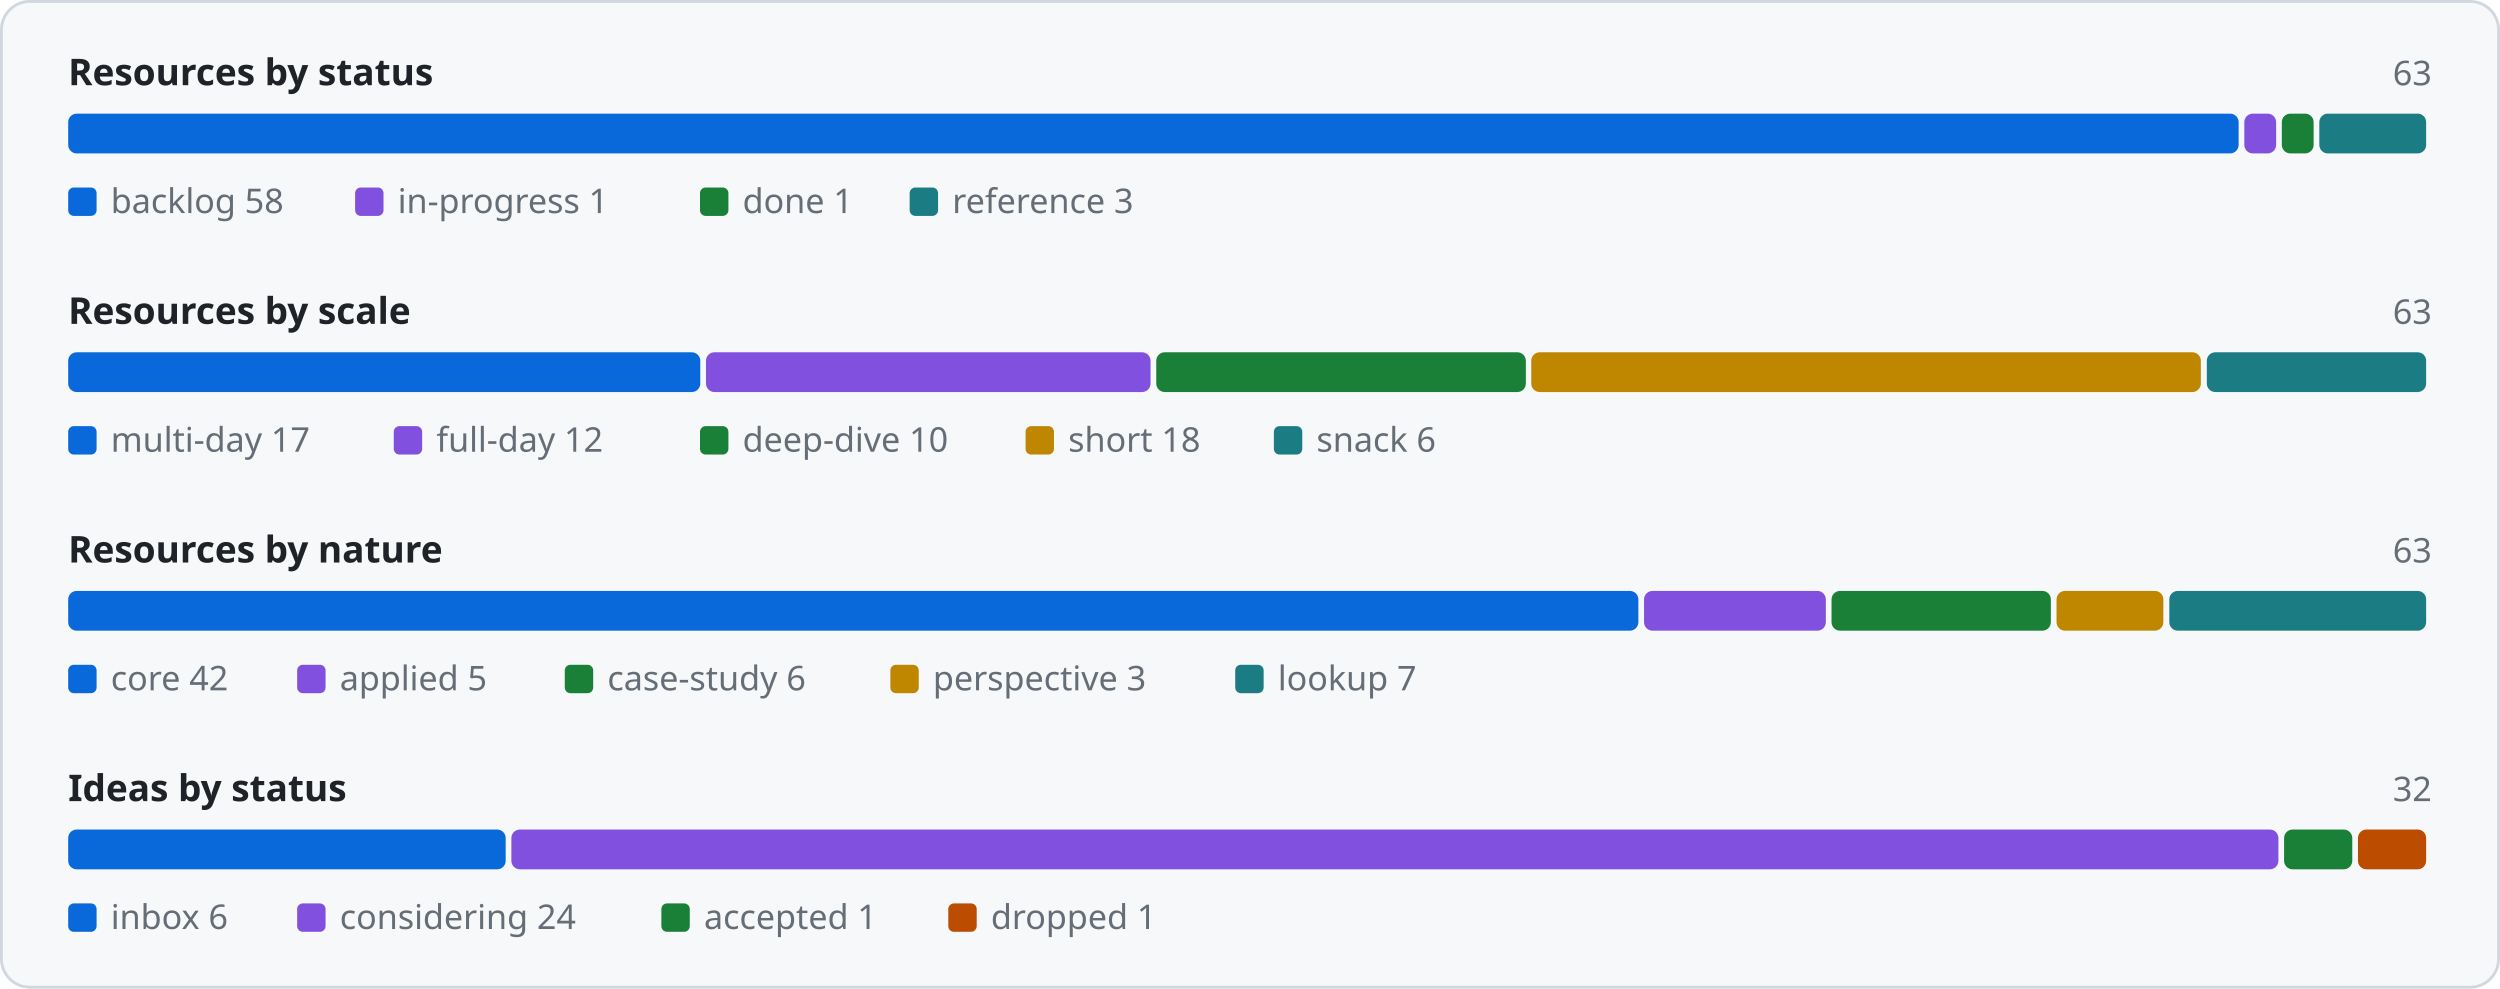
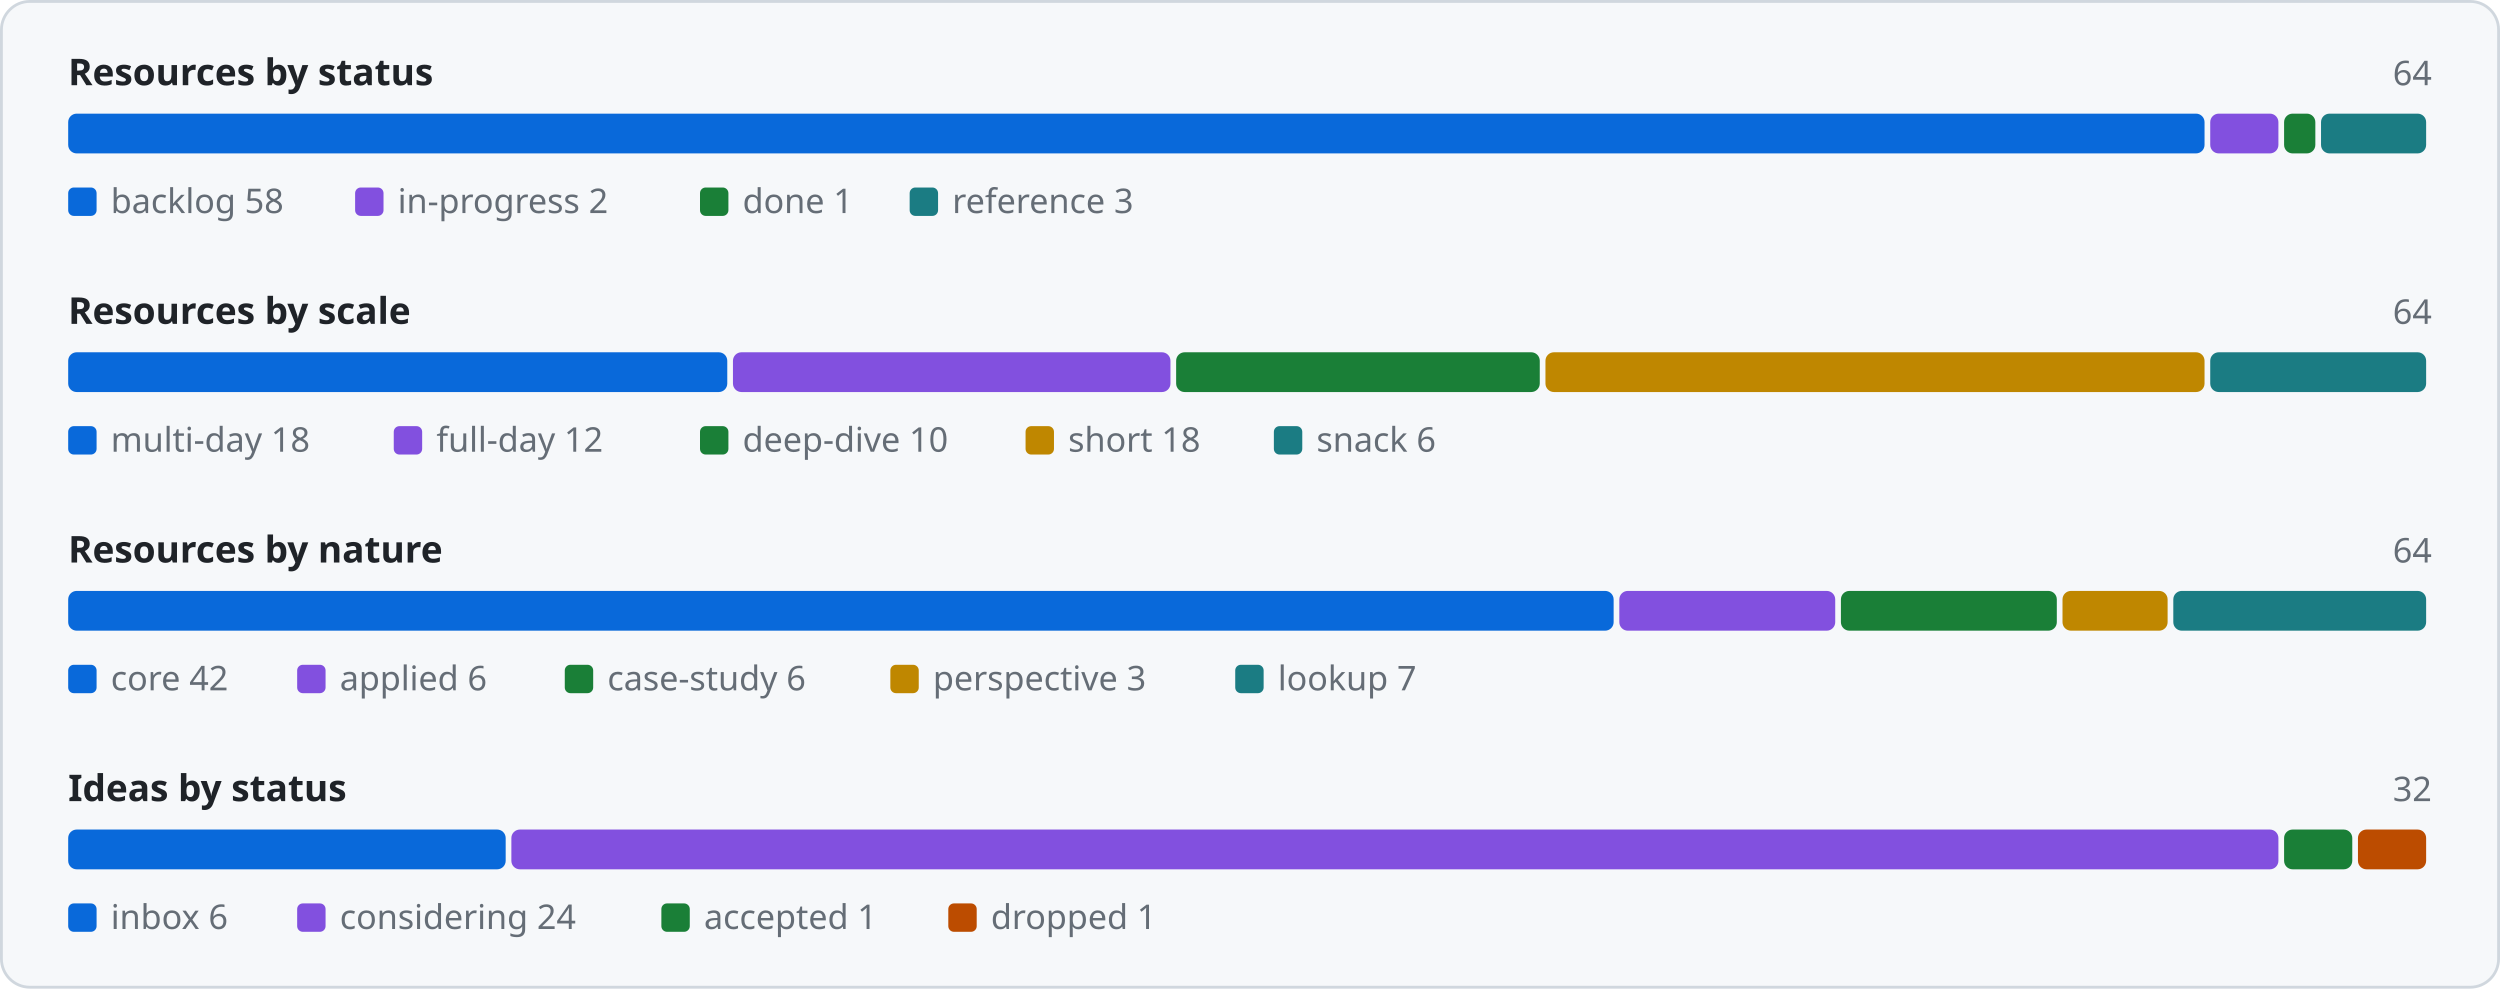
<svg xmlns="http://www.w3.org/2000/svg" width="880" height="348" viewBox="0 0 880 348" font-family="-apple-system, BlinkMacSystemFont, 'Segoe UI', 'Noto Sans', Helvetica, Arial, sans-serif">
  <rect x="0.5" y="0.5" width="879" height="347" rx="10" fill="#f6f8fa" stroke="#d0d7de" />
  <text x="24" y="30" fill="#1f2328" font-size="13" font-weight="600" text-anchor="start">Resources by status</text>
-   <text x="856" y="30" fill="#656d76" font-size="12" font-weight="400" text-anchor="end">63</text>
-   <rect x="24.0" y="40" width="764" height="14" rx="3" fill="#0969da" />
-   <rect x="790.0" y="40" width="11.2" height="14" rx="3" fill="#8250df" />
-   <rect x="803.2" y="40" width="11.2" height="14" rx="3" fill="#1a7f37" />
-   <rect x="816.4" y="40" width="37.6" height="14" rx="3" fill="#1b7c83" />
+   <text x="856" y="30" fill="#656d76" font-size="12" font-weight="400" text-anchor="end">64</text>
+   <rect x="24.0" y="40" width="752" height="14" rx="3" fill="#0969da" />
+   <rect x="778.0" y="40" width="24" height="14" rx="3" fill="#8250df" />
+   <rect x="804.0" y="40" width="11" height="14" rx="3" fill="#1a7f37" />
+   <rect x="817.0" y="40" width="37" height="14" rx="3" fill="#1b7c83" />
  <rect x="24" y="66" width="10" height="10" rx="2" fill="#0969da" />
  <text x="39" y="75" fill="#656d76" font-size="12" font-weight="400" text-anchor="start">backlog 58</text>
  <rect x="125" y="66" width="10" height="10" rx="2" fill="#8250df" />
-   <text x="140" y="75" fill="#656d76" font-size="12" font-weight="400" text-anchor="start">in-progress 1</text>
+   <text x="140" y="75" fill="#656d76" font-size="12" font-weight="400" text-anchor="start">in-progress 2</text>
  <rect x="246.4" y="66" width="10" height="10" rx="2" fill="#1a7f37" />
  <text x="261.4" y="75" fill="#656d76" font-size="12" font-weight="400" text-anchor="start">done 1</text>
  <rect x="320.2" y="66" width="10" height="10" rx="2" fill="#1b7c83" />
  <text x="335.2" y="75" fill="#656d76" font-size="12" font-weight="400" text-anchor="start">reference 3</text>
  <text x="24" y="114" fill="#1f2328" font-size="13" font-weight="600" text-anchor="start">Resources by scale</text>
-   <text x="856" y="114" fill="#656d76" font-size="12" font-weight="400" text-anchor="end">63</text>
-   <rect x="24.0" y="124" width="222.5" height="14" rx="3" fill="#0969da" />
-   <rect x="248.5" y="124" width="156.5" height="14" rx="3" fill="#8250df" />
-   <rect x="407.0" y="124" width="130.1" height="14" rx="3" fill="#1a7f37" />
-   <rect x="539.0" y="124" width="235.7" height="14" rx="3" fill="#bf8700" />
-   <rect x="776.8" y="124" width="77.2" height="14" rx="3" fill="#1b7c83" />
+   <text x="856" y="114" fill="#656d76" font-size="12" font-weight="400" text-anchor="end">64</text>
+   <rect x="24.0" y="124" width="232" height="14" rx="3" fill="#0969da" />
+   <rect x="258.0" y="124" width="154" height="14" rx="3" fill="#8250df" />
+   <rect x="414.0" y="124" width="128" height="14" rx="3" fill="#1a7f37" />
+   <rect x="544.0" y="124" width="232" height="14" rx="3" fill="#bf8700" />
+   <rect x="778.0" y="124" width="76" height="14" rx="3" fill="#1b7c83" />
  <rect x="24" y="150" width="10" height="10" rx="2" fill="#0969da" />
-   <text x="39" y="159" fill="#656d76" font-size="12" font-weight="400" text-anchor="start">multi-day 17</text>
+   <text x="39" y="159" fill="#656d76" font-size="12" font-weight="400" text-anchor="start">multi-day 18</text>
  <rect x="138.6" y="150" width="10" height="10" rx="2" fill="#8250df" />
  <text x="153.6" y="159" fill="#656d76" font-size="12" font-weight="400" text-anchor="start">full-day 12</text>
  <rect x="246.4" y="150" width="10" height="10" rx="2" fill="#1a7f37" />
  <text x="261.4" y="159" fill="#656d76" font-size="12" font-weight="400" text-anchor="start">deep-dive 10</text>
  <rect x="361" y="150" width="10" height="10" rx="2" fill="#bf8700" />
  <text x="376" y="159" fill="#656d76" font-size="12" font-weight="400" text-anchor="start">short 18</text>
  <rect x="448.4" y="150" width="10" height="10" rx="2" fill="#1b7c83" />
  <text x="463.4" y="159" fill="#656d76" font-size="12" font-weight="400" text-anchor="start">snack 6</text>
  <text x="24" y="198" fill="#1f2328" font-size="13" font-weight="600" text-anchor="start">Resources by nature</text>
-   <text x="856" y="198" fill="#656d76" font-size="12" font-weight="400" text-anchor="end">63</text>
-   <rect x="24.0" y="208" width="552.7" height="14" rx="3" fill="#0969da" />
-   <rect x="578.7" y="208" width="64" height="14" rx="3" fill="#8250df" />
-   <rect x="644.7" y="208" width="77.2" height="14" rx="3" fill="#1a7f37" />
-   <rect x="723.9" y="208" width="37.6" height="14" rx="3" fill="#bf8700" />
-   <rect x="763.6" y="208" width="90.4" height="14" rx="3" fill="#1b7c83" />
+   <text x="856" y="198" fill="#656d76" font-size="12" font-weight="400" text-anchor="end">64</text>
+   <rect x="24.0" y="208" width="544" height="14" rx="3" fill="#0969da" />
+   <rect x="570.0" y="208" width="76" height="14" rx="3" fill="#8250df" />
+   <rect x="648.0" y="208" width="76" height="14" rx="3" fill="#1a7f37" />
+   <rect x="726.0" y="208" width="37" height="14" rx="3" fill="#bf8700" />
+   <rect x="765.0" y="208" width="89" height="14" rx="3" fill="#1b7c83" />
  <rect x="24" y="234" width="10" height="10" rx="2" fill="#0969da" />
  <text x="39" y="243" fill="#656d76" font-size="12" font-weight="400" text-anchor="start">core 42</text>
  <rect x="104.6" y="234" width="10" height="10" rx="2" fill="#8250df" />
-   <text x="119.6" y="243" fill="#656d76" font-size="12" font-weight="400" text-anchor="start">applied 5</text>
+   <text x="119.6" y="243" fill="#656d76" font-size="12" font-weight="400" text-anchor="start">applied 6</text>
  <rect x="198.8" y="234" width="10" height="10" rx="2" fill="#1a7f37" />
  <text x="213.8" y="243" fill="#656d76" font-size="12" font-weight="400" text-anchor="start">case-study 6</text>
  <rect x="313.4" y="234" width="10" height="10" rx="2" fill="#bf8700" />
  <text x="328.4" y="243" fill="#656d76" font-size="12" font-weight="400" text-anchor="start">perspective 3</text>
  <rect x="434.8" y="234" width="10" height="10" rx="2" fill="#1b7c83" />
  <text x="449.8" y="243" fill="#656d76" font-size="12" font-weight="400" text-anchor="start">lookup 7</text>
  <text x="24" y="282" fill="#1f2328" font-size="13" font-weight="600" text-anchor="start">Ideas by status</text>
  <text x="856" y="282" fill="#656d76" font-size="12" font-weight="400" text-anchor="end">32</text>
  <rect x="24.0" y="292" width="154" height="14" rx="3" fill="#0969da" />
  <rect x="180.0" y="292" width="622" height="14" rx="3" fill="#8250df" />
  <rect x="804.0" y="292" width="24" height="14" rx="3" fill="#1a7f37" />
  <rect x="830.0" y="292" width="24" height="14" rx="3" fill="#bc4c00" />
  <rect x="24" y="318" width="10" height="10" rx="2" fill="#0969da" />
  <text x="39" y="327" fill="#656d76" font-size="12" font-weight="400" text-anchor="start">inbox 6</text>
  <rect x="104.6" y="318" width="10" height="10" rx="2" fill="#8250df" />
  <text x="119.6" y="327" fill="#656d76" font-size="12" font-weight="400" text-anchor="start">considering 24</text>
  <rect x="232.8" y="318" width="10" height="10" rx="2" fill="#1a7f37" />
  <text x="247.8" y="327" fill="#656d76" font-size="12" font-weight="400" text-anchor="start">accepted 1</text>
  <rect x="333.8" y="318" width="10" height="10" rx="2" fill="#bc4c00" />
  <text x="348.8" y="327" fill="#656d76" font-size="12" font-weight="400" text-anchor="start">dropped 1</text>
</svg>
